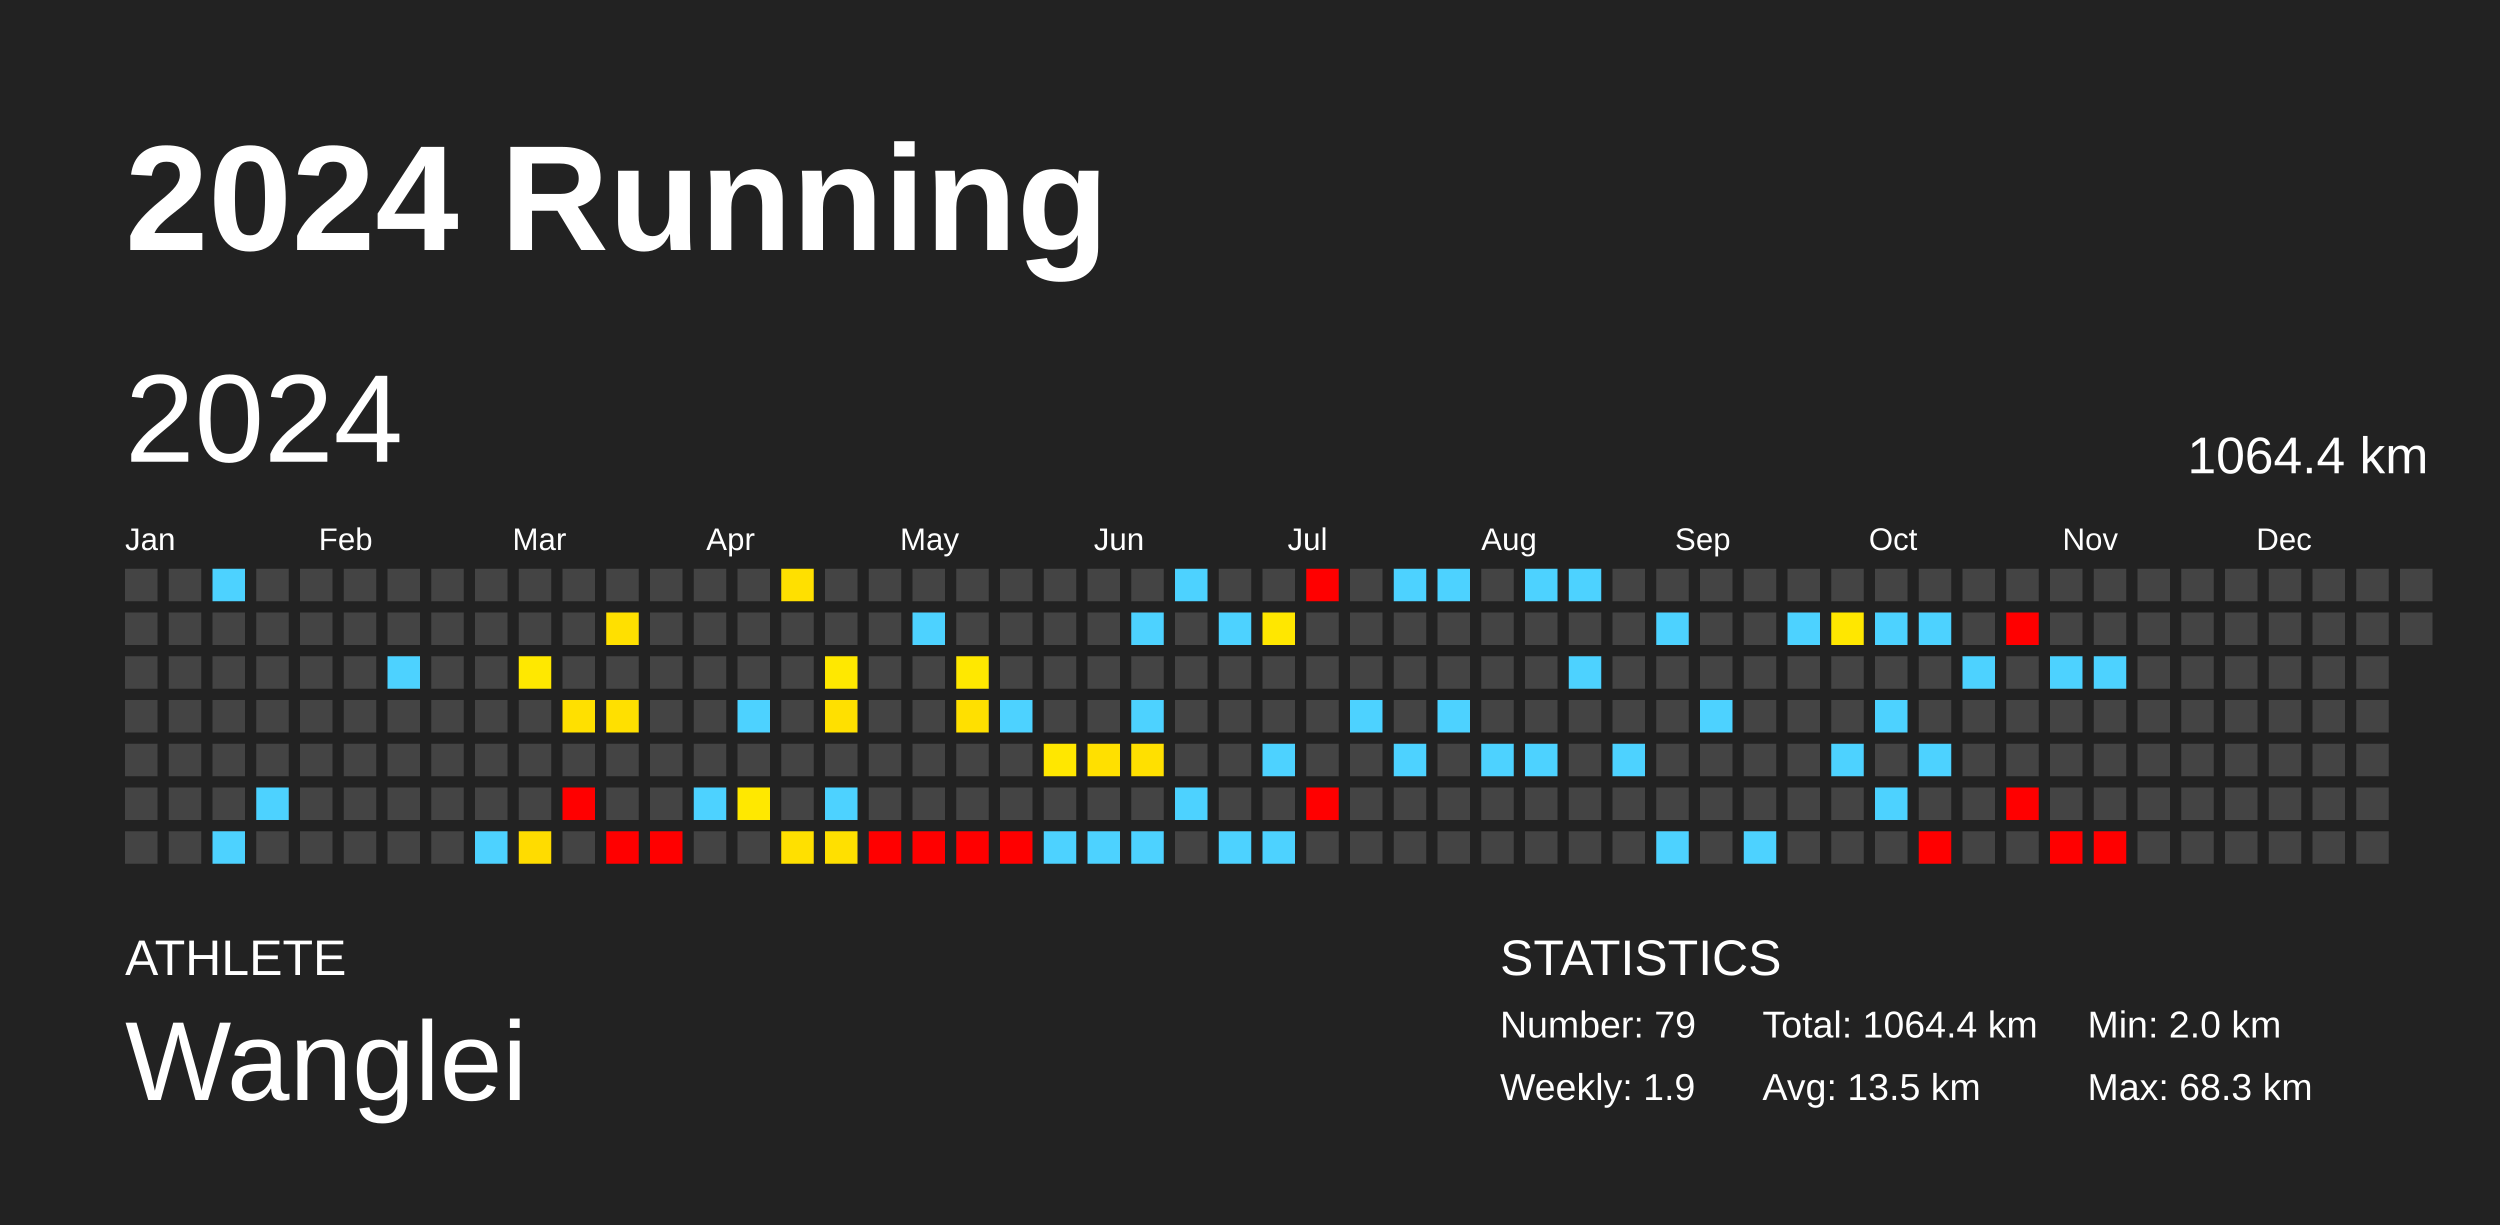
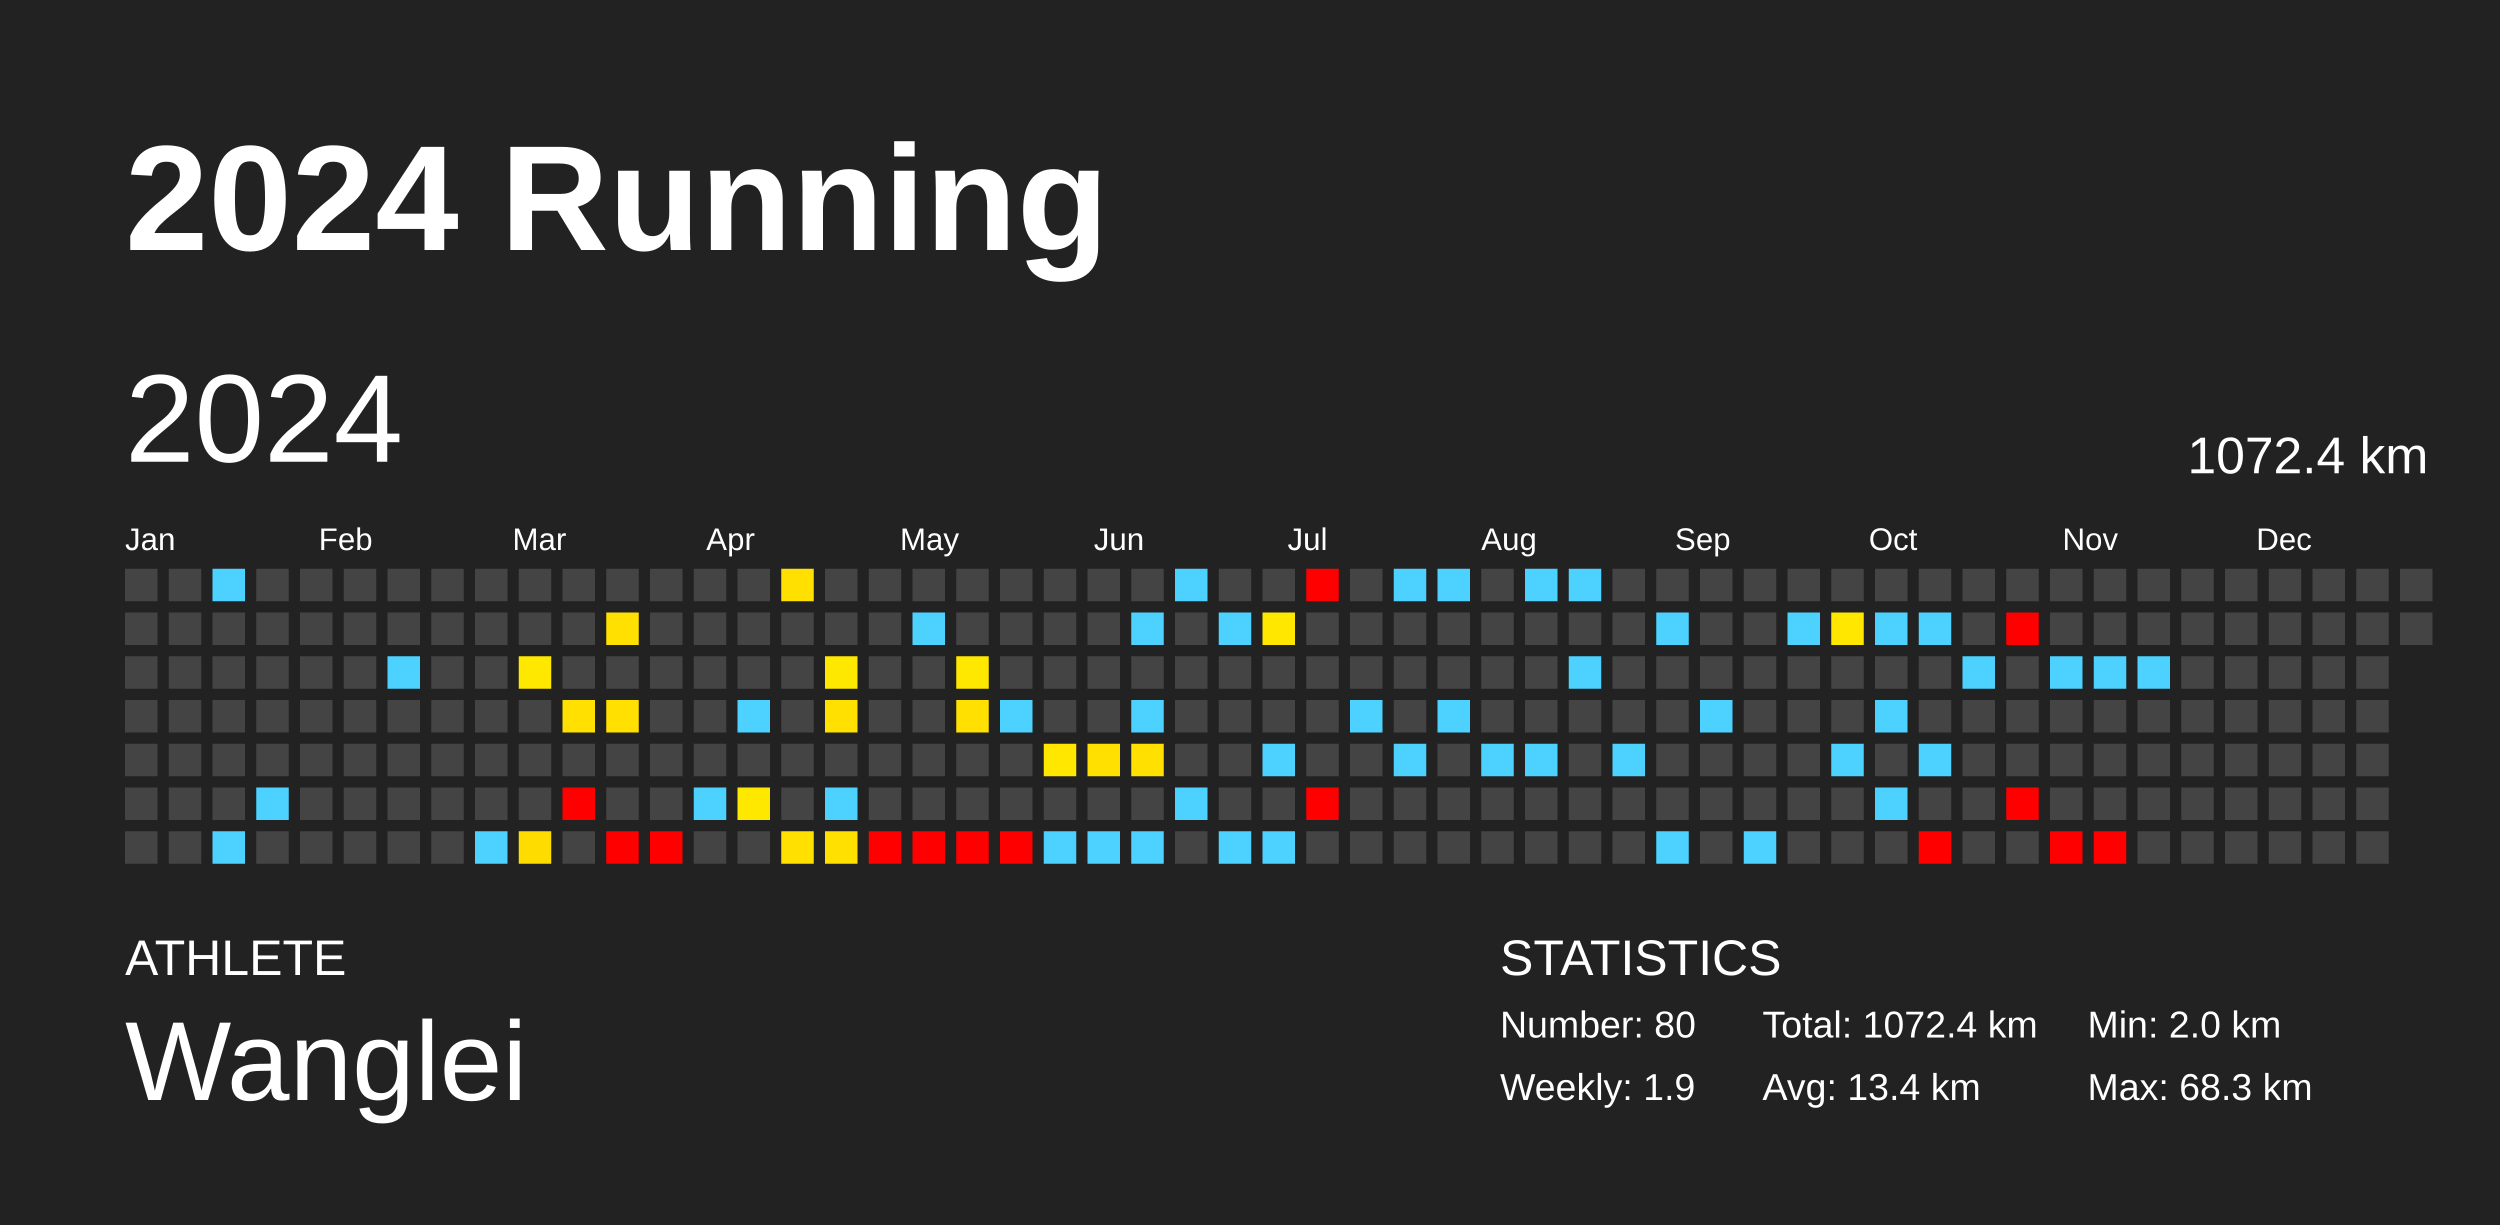
<svg xmlns="http://www.w3.org/2000/svg" baseProfile="full" height="98mm" version="1.1" viewBox="0,0,200,98" width="200mm">
  <defs />
  <rect fill="#222222" height="98" width="200" x="0" y="0" />
  <text fill="#FFFFFF" style="font-size:12px; font-family:Arial; font-weight:bold;" x="10" y="20">2024 Running</text>
  <text fill="#FFFFFF" style="font-size:4px; font-family:Arial" x="10" y="78">ATHLETE</text>
  <text fill="#FFFFFF" style="font-size:9px; font-family:Arial" x="10" y="88">Wanglei</text>
  <text fill="#FFFFFF" style="font-size:4px; font-family:Arial" x="120" y="78">STATISTICS</text>
-   <text fill="#FFFFFF" style="font-size:3px; font-family:Arial" x="120" y="83">Number: 79</text>
+   <text fill="#FFFFFF" style="font-size:3px; font-family:Arial" x="120" y="83">Number: 80</text>
  <text fill="#FFFFFF" style="font-size:3px; font-family:Arial" x="120" y="88">Weekly: 1.9</text>
-   <text fill="#FFFFFF" style="font-size:3px; font-family:Arial" x="141" y="83">Total: 1064.4 km</text>
-   <text fill="#FFFFFF" style="font-size:3px; font-family:Arial" x="141" y="88">Avg: 13.5 km</text>
+   <text fill="#FFFFFF" style="font-size:3px; font-family:Arial" x="141" y="83">Total: 1072.4 km</text>
+   <text fill="#FFFFFF" style="font-size:3px; font-family:Arial" x="141" y="88">Avg: 13.4 km</text>
  <text fill="#FFFFFF" style="font-size:3px; font-family:Arial" x="167" y="83">Min: 2.0 km</text>
  <text fill="#FFFFFF" style="font-size:3px; font-family:Arial" x="167" y="88">Max: 68.3 km</text>
  <text dominant-baseline="hanging" fill="#FFFFFF" style="font-size:10.0px; font-family:Arial;" x="10" y="30">2024</text>
-   <text dominant-baseline="hanging" fill="#FFFFFF" style="font-size:4.125px; font-family:Arial;" x="175" y="35">1064.4 km</text>
+   <text dominant-baseline="hanging" fill="#FFFFFF" style="font-size:4.125px; font-family:Arial;" x="175" y="35">1072.4 km</text>
  <text fill="#FFFFFF" style="font-size:2.5px; font-family:Arial" x="10.0" y="44">Jan</text>
  <text fill="#FFFFFF" style="font-size:2.5px; font-family:Arial" x="25.5" y="44">Feb</text>
  <text fill="#FFFFFF" style="font-size:2.5px; font-family:Arial" x="41.0" y="44">Mar</text>
  <text fill="#FFFFFF" style="font-size:2.5px; font-family:Arial" x="56.5" y="44">Apr</text>
  <text fill="#FFFFFF" style="font-size:2.5px; font-family:Arial" x="72.0" y="44">May</text>
  <text fill="#FFFFFF" style="font-size:2.5px; font-family:Arial" x="87.5" y="44">Jun</text>
  <text fill="#FFFFFF" style="font-size:2.5px; font-family:Arial" x="103.0" y="44">Jul</text>
  <text fill="#FFFFFF" style="font-size:2.5px; font-family:Arial" x="118.5" y="44">Aug</text>
  <text fill="#FFFFFF" style="font-size:2.5px; font-family:Arial" x="134.0" y="44">Sep</text>
  <text fill="#FFFFFF" style="font-size:2.5px; font-family:Arial" x="149.5" y="44">Oct</text>
  <text fill="#FFFFFF" style="font-size:2.5px; font-family:Arial" x="165.0" y="44">Nov</text>
  <text fill="#FFFFFF" style="font-size:2.5px; font-family:Arial" x="180.5" y="44">Dec</text>
  <rect fill="#444444" height="2.6" width="2.6" x="10.0" y="45.5" />
  <rect fill="#444444" height="2.6" width="2.6" x="10.0" y="49.0" />
  <rect fill="#444444" height="2.6" width="2.6" x="10.0" y="52.5" />
  <rect fill="#444444" height="2.6" width="2.6" x="10.0" y="56.0" />
  <rect fill="#444444" height="2.6" width="2.6" x="10.0" y="59.5" />
  <rect fill="#444444" height="2.6" width="2.6" x="10.0" y="63.0" />
  <rect fill="#444444" height="2.6" width="2.6" x="10.0" y="66.5" />
  <rect fill="#444444" height="2.6" width="2.6" x="13.5" y="45.5" />
  <rect fill="#444444" height="2.6" width="2.6" x="13.5" y="49.0" />
  <rect fill="#444444" height="2.6" width="2.6" x="13.5" y="52.5" />
  <rect fill="#444444" height="2.6" width="2.6" x="13.5" y="56.0" />
  <rect fill="#444444" height="2.6" width="2.6" x="13.5" y="59.5" />
  <rect fill="#444444" height="2.6" width="2.6" x="13.5" y="63.0" />
  <rect fill="#444444" height="2.6" width="2.6" x="13.5" y="66.5" />
  <rect fill="#4dd2ff" height="2.6" width="2.6" x="17.0" y="45.5" />
  <rect fill="#444444" height="2.6" width="2.6" x="17.0" y="49.0" />
  <rect fill="#444444" height="2.6" width="2.6" x="17.0" y="52.5" />
  <rect fill="#444444" height="2.6" width="2.6" x="17.0" y="56.0" />
  <rect fill="#444444" height="2.6" width="2.6" x="17.0" y="59.5" />
  <rect fill="#444444" height="2.6" width="2.6" x="17.0" y="63.0" />
  <rect fill="#4dd2ff" height="2.6" width="2.6" x="17.0" y="66.5" />
  <rect fill="#444444" height="2.6" width="2.6" x="20.5" y="45.5" />
  <rect fill="#444444" height="2.6" width="2.6" x="20.5" y="49.0" />
  <rect fill="#444444" height="2.6" width="2.6" x="20.5" y="52.5" />
  <rect fill="#444444" height="2.6" width="2.6" x="20.5" y="56.0" />
  <rect fill="#444444" height="2.6" width="2.6" x="20.5" y="59.5" />
  <rect fill="#4dd2ff" height="2.6" width="2.6" x="20.5" y="63.0" />
  <rect fill="#444444" height="2.6" width="2.6" x="20.5" y="66.5" />
  <rect fill="#444444" height="2.6" width="2.6" x="24.0" y="45.5" />
  <rect fill="#444444" height="2.6" width="2.6" x="24.0" y="49.0" />
  <rect fill="#444444" height="2.6" width="2.6" x="24.0" y="52.5" />
  <rect fill="#444444" height="2.6" width="2.6" x="24.0" y="56.0" />
  <rect fill="#444444" height="2.6" width="2.6" x="24.0" y="59.5" />
  <rect fill="#444444" height="2.6" width="2.6" x="24.0" y="63.0" />
  <rect fill="#444444" height="2.6" width="2.6" x="24.0" y="66.5" />
  <rect fill="#444444" height="2.6" width="2.6" x="27.5" y="45.5" />
  <rect fill="#444444" height="2.6" width="2.6" x="27.5" y="49.0" />
  <rect fill="#444444" height="2.6" width="2.6" x="27.5" y="52.5" />
  <rect fill="#444444" height="2.6" width="2.6" x="27.5" y="56.0" />
  <rect fill="#444444" height="2.6" width="2.6" x="27.5" y="59.5" />
  <rect fill="#444444" height="2.6" width="2.6" x="27.5" y="63.0" />
  <rect fill="#444444" height="2.6" width="2.6" x="27.5" y="66.5" />
  <rect fill="#444444" height="2.6" width="2.6" x="31.0" y="45.5" />
  <rect fill="#444444" height="2.6" width="2.6" x="31.0" y="49.0" />
  <rect fill="#4dd2ff" height="2.6" width="2.6" x="31.0" y="52.5" />
  <rect fill="#444444" height="2.6" width="2.6" x="31.0" y="56.0" />
  <rect fill="#444444" height="2.6" width="2.6" x="31.0" y="59.5" />
  <rect fill="#444444" height="2.6" width="2.6" x="31.0" y="63.0" />
  <rect fill="#444444" height="2.6" width="2.6" x="31.0" y="66.5" />
  <rect fill="#444444" height="2.6" width="2.6" x="34.5" y="45.5" />
  <rect fill="#444444" height="2.6" width="2.6" x="34.5" y="49.0" />
  <rect fill="#444444" height="2.6" width="2.6" x="34.5" y="52.5" />
  <rect fill="#444444" height="2.6" width="2.6" x="34.5" y="56.0" />
  <rect fill="#444444" height="2.6" width="2.6" x="34.5" y="59.5" />
  <rect fill="#444444" height="2.6" width="2.6" x="34.5" y="63.0" />
  <rect fill="#444444" height="2.6" width="2.6" x="34.5" y="66.5" />
  <rect fill="#444444" height="2.6" width="2.6" x="38.0" y="45.5" />
  <rect fill="#444444" height="2.6" width="2.6" x="38.0" y="49.0" />
  <rect fill="#444444" height="2.6" width="2.6" x="38.0" y="52.5" />
  <rect fill="#444444" height="2.6" width="2.6" x="38.0" y="56.0" />
  <rect fill="#444444" height="2.6" width="2.6" x="38.0" y="59.5" />
  <rect fill="#444444" height="2.6" width="2.6" x="38.0" y="63.0" />
  <rect fill="#4dd2ff" height="2.6" width="2.6" x="38.0" y="66.5" />
  <rect fill="#444444" height="2.6" width="2.6" x="41.5" y="45.5" />
  <rect fill="#444444" height="2.6" width="2.6" x="41.5" y="49.0" />
  <rect fill="#ffe800" height="2.6" width="2.6" x="41.5" y="52.5" />
  <rect fill="#444444" height="2.6" width="2.6" x="41.5" y="56.0" />
  <rect fill="#444444" height="2.6" width="2.6" x="41.5" y="59.5" />
  <rect fill="#444444" height="2.6" width="2.6" x="41.5" y="63.0" />
  <rect fill="#ffdc00" height="2.6" width="2.6" x="41.5" y="66.5" />
  <rect fill="#444444" height="2.6" width="2.6" x="45.0" y="45.5" />
  <rect fill="#444444" height="2.6" width="2.6" x="45.0" y="49.0" />
  <rect fill="#444444" height="2.6" width="2.6" x="45.0" y="52.5" />
  <rect fill="#ffe000" height="2.6" width="2.6" x="45.0" y="56.0" />
  <rect fill="#444444" height="2.6" width="2.6" x="45.0" y="59.5" />
  <rect fill="red" height="2.6" width="2.6" x="45.0" y="63.0" />
  <rect fill="#444444" height="2.6" width="2.6" x="45.0" y="66.5" />
  <rect fill="#444444" height="2.6" width="2.6" x="48.5" y="45.5" />
  <rect fill="#ffe000" height="2.6" width="2.6" x="48.5" y="49.0" />
  <rect fill="#444444" height="2.6" width="2.6" x="48.5" y="52.5" />
  <rect fill="#ffe000" height="2.6" width="2.6" x="48.5" y="56.0" />
  <rect fill="#444444" height="2.6" width="2.6" x="48.5" y="59.5" />
  <rect fill="#444444" height="2.6" width="2.6" x="48.5" y="63.0" />
  <rect fill="red" height="2.6" width="2.6" x="48.5" y="66.5" />
  <rect fill="#444444" height="2.6" width="2.6" x="52.0" y="45.5" />
  <rect fill="#444444" height="2.6" width="2.6" x="52.0" y="49.0" />
  <rect fill="#444444" height="2.6" width="2.6" x="52.0" y="52.5" />
  <rect fill="#444444" height="2.6" width="2.6" x="52.0" y="56.0" />
  <rect fill="#444444" height="2.6" width="2.6" x="52.0" y="59.5" />
  <rect fill="#444444" height="2.6" width="2.6" x="52.0" y="63.0" />
  <rect fill="red" height="2.6" width="2.6" x="52.0" y="66.5" />
  <rect fill="#444444" height="2.6" width="2.6" x="55.5" y="45.5" />
  <rect fill="#444444" height="2.6" width="2.6" x="55.5" y="49.0" />
  <rect fill="#444444" height="2.6" width="2.6" x="55.5" y="52.5" />
  <rect fill="#444444" height="2.6" width="2.6" x="55.5" y="56.0" />
  <rect fill="#444444" height="2.6" width="2.6" x="55.5" y="59.5" />
  <rect fill="#4dd2ff" height="2.6" width="2.6" x="55.5" y="63.0" />
  <rect fill="#444444" height="2.6" width="2.6" x="55.5" y="66.5" />
  <rect fill="#444444" height="2.6" width="2.6" x="59.0" y="45.5" />
  <rect fill="#444444" height="2.6" width="2.6" x="59.0" y="49.0" />
  <rect fill="#444444" height="2.6" width="2.6" x="59.0" y="52.5" />
  <rect fill="#4dd2ff" height="2.6" width="2.6" x="59.0" y="56.0" />
  <rect fill="#444444" height="2.6" width="2.6" x="59.0" y="59.5" />
  <rect fill="#ffe800" height="2.6" width="2.6" x="59.0" y="63.0" />
  <rect fill="#444444" height="2.6" width="2.6" x="59.0" y="66.5" />
  <rect fill="#ffe000" height="2.6" width="2.6" x="62.5" y="45.5" />
  <rect fill="#444444" height="2.6" width="2.6" x="62.5" y="49.0" />
  <rect fill="#444444" height="2.6" width="2.6" x="62.5" y="52.5" />
  <rect fill="#444444" height="2.6" width="2.6" x="62.5" y="56.0" />
  <rect fill="#444444" height="2.6" width="2.6" x="62.5" y="59.5" />
  <rect fill="#444444" height="2.6" width="2.6" x="62.5" y="63.0" />
  <rect fill="#ffe000" height="2.6" width="2.6" x="62.5" y="66.5" />
  <rect fill="#444444" height="2.6" width="2.6" x="66.0" y="45.5" />
  <rect fill="#444444" height="2.6" width="2.6" x="66.0" y="49.0" />
  <rect fill="#ffe800" height="2.6" width="2.6" x="66.0" y="52.5" />
  <rect fill="#ffe000" height="2.6" width="2.6" x="66.0" y="56.0" />
  <rect fill="#444444" height="2.6" width="2.6" x="66.0" y="59.5" />
  <rect fill="#4dd2ff" height="2.6" width="2.6" x="66.0" y="63.0" />
  <rect fill="#ffe000" height="2.6" width="2.6" x="66.0" y="66.5" />
  <rect fill="#444444" height="2.6" width="2.6" x="69.5" y="45.5" />
  <rect fill="#444444" height="2.6" width="2.6" x="69.5" y="49.0" />
  <rect fill="#444444" height="2.6" width="2.6" x="69.5" y="52.5" />
  <rect fill="#444444" height="2.6" width="2.6" x="69.5" y="56.0" />
  <rect fill="#444444" height="2.6" width="2.6" x="69.5" y="59.5" />
  <rect fill="#444444" height="2.6" width="2.6" x="69.5" y="63.0" />
  <rect fill="red" height="2.6" width="2.6" x="69.5" y="66.5" />
  <rect fill="#444444" height="2.6" width="2.6" x="73.0" y="45.5" />
  <rect fill="#4dd2ff" height="2.6" width="2.6" x="73.0" y="49.0" />
  <rect fill="#444444" height="2.6" width="2.6" x="73.0" y="52.5" />
  <rect fill="#444444" height="2.6" width="2.6" x="73.0" y="56.0" />
  <rect fill="#444444" height="2.6" width="2.6" x="73.0" y="59.5" />
  <rect fill="#444444" height="2.6" width="2.6" x="73.0" y="63.0" />
  <rect fill="red" height="2.6" width="2.6" x="73.0" y="66.5" />
  <rect fill="#444444" height="2.6" width="2.6" x="76.5" y="45.5" />
  <rect fill="#444444" height="2.6" width="2.6" x="76.5" y="49.0" />
  <rect fill="#ffe800" height="2.6" width="2.6" x="76.5" y="52.5" />
  <rect fill="#ffe000" height="2.6" width="2.6" x="76.5" y="56.0" />
  <rect fill="#444444" height="2.6" width="2.6" x="76.5" y="59.5" />
  <rect fill="#444444" height="2.6" width="2.6" x="76.5" y="63.0" />
  <rect fill="red" height="2.6" width="2.6" x="76.5" y="66.5" />
  <rect fill="#444444" height="2.6" width="2.6" x="80.0" y="45.5" />
  <rect fill="#444444" height="2.6" width="2.6" x="80.0" y="49.0" />
  <rect fill="#444444" height="2.6" width="2.6" x="80.0" y="52.5" />
  <rect fill="#4dd2ff" height="2.6" width="2.6" x="80.0" y="56.0" />
  <rect fill="#444444" height="2.6" width="2.6" x="80.0" y="59.5" />
  <rect fill="#444444" height="2.6" width="2.6" x="80.0" y="63.0" />
  <rect fill="red" height="2.6" width="2.6" x="80.0" y="66.5" />
  <rect fill="#444444" height="2.6" width="2.6" x="83.5" y="45.5" />
  <rect fill="#444444" height="2.6" width="2.6" x="83.5" y="49.0" />
  <rect fill="#444444" height="2.6" width="2.6" x="83.5" y="52.5" />
  <rect fill="#444444" height="2.6" width="2.6" x="83.5" y="56.0" />
  <rect fill="#ffe700" height="2.6" width="2.6" x="83.5" y="59.5" />
  <rect fill="#444444" height="2.6" width="2.6" x="83.5" y="63.0" />
  <rect fill="#4dd2ff" height="2.6" width="2.6" x="83.5" y="66.5" />
  <rect fill="#444444" height="2.6" width="2.6" x="87.0" y="45.5" />
  <rect fill="#444444" height="2.6" width="2.6" x="87.0" y="49.0" />
  <rect fill="#444444" height="2.6" width="2.6" x="87.0" y="52.5" />
  <rect fill="#444444" height="2.6" width="2.6" x="87.0" y="56.0" />
  <rect fill="#ffe000" height="2.6" width="2.6" x="87.0" y="59.5" />
  <rect fill="#444444" height="2.6" width="2.6" x="87.0" y="63.0" />
  <rect fill="#4dd2ff" height="2.6" width="2.6" x="87.0" y="66.5" />
  <rect fill="#444444" height="2.6" width="2.6" x="90.5" y="45.5" />
  <rect fill="#4dd2ff" height="2.6" width="2.6" x="90.5" y="49.0" />
  <rect fill="#444444" height="2.6" width="2.6" x="90.5" y="52.5" />
  <rect fill="#4dd2ff" height="2.6" width="2.6" x="90.5" y="56.0" />
  <rect fill="#ffe000" height="2.6" width="2.6" x="90.5" y="59.5" />
  <rect fill="#444444" height="2.6" width="2.6" x="90.5" y="63.0" />
  <rect fill="#4dd2ff" height="2.6" width="2.6" x="90.5" y="66.5" />
  <rect fill="#4dd2ff" height="2.6" width="2.6" x="94.0" y="45.5" />
  <rect fill="#444444" height="2.6" width="2.6" x="94.0" y="49.0" />
  <rect fill="#444444" height="2.6" width="2.6" x="94.0" y="52.5" />
  <rect fill="#444444" height="2.6" width="2.6" x="94.0" y="56.0" />
  <rect fill="#444444" height="2.6" width="2.6" x="94.0" y="59.5" />
  <rect fill="#4dd2ff" height="2.6" width="2.6" x="94.0" y="63.0" />
  <rect fill="#444444" height="2.6" width="2.6" x="94.0" y="66.5" />
  <rect fill="#444444" height="2.6" width="2.6" x="97.5" y="45.5" />
  <rect fill="#4dd2ff" height="2.6" width="2.6" x="97.5" y="49.0" />
  <rect fill="#444444" height="2.6" width="2.6" x="97.5" y="52.5" />
  <rect fill="#444444" height="2.6" width="2.6" x="97.5" y="56.0" />
  <rect fill="#444444" height="2.6" width="2.6" x="97.5" y="59.5" />
  <rect fill="#444444" height="2.6" width="2.6" x="97.5" y="63.0" />
  <rect fill="#4dd2ff" height="2.6" width="2.6" x="97.5" y="66.5" />
  <rect fill="#444444" height="2.6" width="2.6" x="101.0" y="45.5" />
  <rect fill="#ffe700" height="2.6" width="2.6" x="101.0" y="49.0" />
  <rect fill="#444444" height="2.6" width="2.6" x="101.0" y="52.5" />
  <rect fill="#444444" height="2.6" width="2.6" x="101.0" y="56.0" />
  <rect fill="#4dd2ff" height="2.6" width="2.6" x="101.0" y="59.5" />
  <rect fill="#444444" height="2.6" width="2.6" x="101.0" y="63.0" />
  <rect fill="#4dd2ff" height="2.6" width="2.6" x="101.0" y="66.5" />
  <rect fill="red" height="2.6" width="2.6" x="104.5" y="45.5" />
  <rect fill="#444444" height="2.6" width="2.6" x="104.5" y="49.0" />
  <rect fill="#444444" height="2.6" width="2.6" x="104.5" y="52.5" />
  <rect fill="#444444" height="2.6" width="2.6" x="104.5" y="56.0" />
  <rect fill="#444444" height="2.6" width="2.6" x="104.5" y="59.5" />
  <rect fill="red" height="2.6" width="2.6" x="104.5" y="63.0" />
  <rect fill="#444444" height="2.6" width="2.6" x="104.5" y="66.5" />
  <rect fill="#444444" height="2.6" width="2.6" x="108.0" y="45.5" />
  <rect fill="#444444" height="2.6" width="2.6" x="108.0" y="49.0" />
  <rect fill="#444444" height="2.6" width="2.6" x="108.0" y="52.5" />
  <rect fill="#4dd2ff" height="2.6" width="2.6" x="108.0" y="56.0" />
  <rect fill="#444444" height="2.6" width="2.6" x="108.0" y="59.5" />
  <rect fill="#444444" height="2.6" width="2.6" x="108.0" y="63.0" />
  <rect fill="#444444" height="2.6" width="2.6" x="108.0" y="66.5" />
  <rect fill="#4dd2ff" height="2.6" width="2.6" x="111.5" y="45.5" />
  <rect fill="#444444" height="2.6" width="2.6" x="111.5" y="49.0" />
  <rect fill="#444444" height="2.6" width="2.6" x="111.5" y="52.5" />
  <rect fill="#444444" height="2.6" width="2.6" x="111.5" y="56.0" />
  <rect fill="#4dd2ff" height="2.6" width="2.6" x="111.5" y="59.5" />
  <rect fill="#444444" height="2.6" width="2.6" x="111.5" y="63.0" />
  <rect fill="#444444" height="2.6" width="2.6" x="111.5" y="66.5" />
  <rect fill="#4dd2ff" height="2.6" width="2.6" x="115.0" y="45.5" />
  <rect fill="#444444" height="2.6" width="2.6" x="115.0" y="49.0" />
  <rect fill="#444444" height="2.6" width="2.6" x="115.0" y="52.5" />
  <rect fill="#4dd2ff" height="2.6" width="2.6" x="115.0" y="56.0" />
  <rect fill="#444444" height="2.6" width="2.6" x="115.0" y="59.5" />
  <rect fill="#444444" height="2.6" width="2.6" x="115.0" y="63.0" />
  <rect fill="#444444" height="2.6" width="2.6" x="115.0" y="66.5" />
  <rect fill="#444444" height="2.6" width="2.6" x="118.5" y="45.5" />
  <rect fill="#444444" height="2.6" width="2.6" x="118.5" y="49.0" />
  <rect fill="#444444" height="2.6" width="2.6" x="118.5" y="52.5" />
  <rect fill="#444444" height="2.6" width="2.6" x="118.5" y="56.0" />
  <rect fill="#4dd2ff" height="2.6" width="2.6" x="118.5" y="59.5" />
  <rect fill="#444444" height="2.6" width="2.6" x="118.5" y="63.0" />
  <rect fill="#444444" height="2.6" width="2.6" x="118.5" y="66.5" />
  <rect fill="#4dd2ff" height="2.6" width="2.6" x="122.0" y="45.5" />
  <rect fill="#444444" height="2.6" width="2.6" x="122.0" y="49.0" />
  <rect fill="#444444" height="2.6" width="2.6" x="122.0" y="52.5" />
  <rect fill="#444444" height="2.6" width="2.6" x="122.0" y="56.0" />
  <rect fill="#4dd2ff" height="2.6" width="2.6" x="122.0" y="59.5" />
  <rect fill="#444444" height="2.6" width="2.6" x="122.0" y="63.0" />
  <rect fill="#444444" height="2.6" width="2.6" x="122.0" y="66.5" />
  <rect fill="#4dd2ff" height="2.6" width="2.6" x="125.5" y="45.5" />
  <rect fill="#444444" height="2.6" width="2.6" x="125.5" y="49.0" />
  <rect fill="#4dd2ff" height="2.6" width="2.6" x="125.5" y="52.5" />
  <rect fill="#444444" height="2.6" width="2.6" x="125.5" y="56.0" />
  <rect fill="#444444" height="2.6" width="2.6" x="125.5" y="59.5" />
  <rect fill="#444444" height="2.6" width="2.6" x="125.5" y="63.0" />
  <rect fill="#444444" height="2.6" width="2.6" x="125.5" y="66.5" />
  <rect fill="#444444" height="2.6" width="2.6" x="129.0" y="45.5" />
  <rect fill="#444444" height="2.6" width="2.6" x="129.0" y="49.0" />
  <rect fill="#444444" height="2.6" width="2.6" x="129.0" y="52.5" />
  <rect fill="#444444" height="2.6" width="2.6" x="129.0" y="56.0" />
  <rect fill="#4dd2ff" height="2.6" width="2.6" x="129.0" y="59.5" />
  <rect fill="#444444" height="2.6" width="2.6" x="129.0" y="63.0" />
  <rect fill="#444444" height="2.6" width="2.6" x="129.0" y="66.5" />
  <rect fill="#444444" height="2.6" width="2.6" x="132.5" y="45.5" />
  <rect fill="#4dd2ff" height="2.6" width="2.6" x="132.5" y="49.0" />
  <rect fill="#444444" height="2.6" width="2.6" x="132.5" y="52.5" />
  <rect fill="#444444" height="2.6" width="2.6" x="132.5" y="56.0" />
  <rect fill="#444444" height="2.6" width="2.6" x="132.5" y="59.5" />
  <rect fill="#444444" height="2.6" width="2.6" x="132.5" y="63.0" />
  <rect fill="#4dd2ff" height="2.6" width="2.6" x="132.5" y="66.5" />
  <rect fill="#444444" height="2.6" width="2.6" x="136.0" y="45.5" />
  <rect fill="#444444" height="2.6" width="2.6" x="136.0" y="49.0" />
  <rect fill="#444444" height="2.6" width="2.6" x="136.0" y="52.5" />
  <rect fill="#4dd2ff" height="2.6" width="2.6" x="136.0" y="56.0" />
  <rect fill="#444444" height="2.6" width="2.6" x="136.0" y="59.5" />
  <rect fill="#444444" height="2.6" width="2.6" x="136.0" y="63.0" />
  <rect fill="#444444" height="2.6" width="2.6" x="136.0" y="66.5" />
  <rect fill="#444444" height="2.6" width="2.6" x="139.5" y="45.5" />
  <rect fill="#444444" height="2.6" width="2.6" x="139.5" y="49.0" />
  <rect fill="#444444" height="2.6" width="2.6" x="139.5" y="52.5" />
  <rect fill="#444444" height="2.6" width="2.6" x="139.5" y="56.0" />
  <rect fill="#444444" height="2.6" width="2.6" x="139.5" y="59.5" />
  <rect fill="#444444" height="2.6" width="2.6" x="139.5" y="63.0" />
  <rect fill="#4dd2ff" height="2.6" width="2.6" x="139.5" y="66.5" />
  <rect fill="#444444" height="2.6" width="2.6" x="143.0" y="45.5" />
  <rect fill="#4dd2ff" height="2.6" width="2.6" x="143.0" y="49.0" />
  <rect fill="#444444" height="2.6" width="2.6" x="143.0" y="52.5" />
  <rect fill="#444444" height="2.6" width="2.6" x="143.0" y="56.0" />
  <rect fill="#444444" height="2.6" width="2.6" x="143.0" y="59.5" />
  <rect fill="#444444" height="2.6" width="2.6" x="143.0" y="63.0" />
  <rect fill="#444444" height="2.6" width="2.6" x="143.0" y="66.5" />
  <rect fill="#444444" height="2.6" width="2.6" x="146.5" y="45.5" />
  <rect fill="#ffe700" height="2.6" width="2.6" x="146.5" y="49.0" />
  <rect fill="#444444" height="2.6" width="2.6" x="146.5" y="52.5" />
  <rect fill="#444444" height="2.6" width="2.6" x="146.5" y="56.0" />
  <rect fill="#4dd2ff" height="2.6" width="2.6" x="146.5" y="59.5" />
  <rect fill="#444444" height="2.6" width="2.6" x="146.5" y="63.0" />
  <rect fill="#444444" height="2.6" width="2.6" x="146.5" y="66.5" />
  <rect fill="#444444" height="2.6" width="2.6" x="150.0" y="45.5" />
  <rect fill="#4dd2ff" height="2.6" width="2.6" x="150.0" y="49.0" />
  <rect fill="#444444" height="2.6" width="2.6" x="150.0" y="52.5" />
  <rect fill="#4dd2ff" height="2.6" width="2.6" x="150.0" y="56.0" />
  <rect fill="#444444" height="2.6" width="2.6" x="150.0" y="59.5" />
  <rect fill="#4dd2ff" height="2.6" width="2.6" x="150.0" y="63.0" />
  <rect fill="#444444" height="2.6" width="2.6" x="150.0" y="66.5" />
  <rect fill="#444444" height="2.6" width="2.6" x="153.5" y="45.5" />
  <rect fill="#4dd2ff" height="2.6" width="2.6" x="153.5" y="49.0" />
  <rect fill="#444444" height="2.6" width="2.6" x="153.5" y="52.5" />
  <rect fill="#444444" height="2.6" width="2.6" x="153.5" y="56.0" />
  <rect fill="#4dd2ff" height="2.6" width="2.6" x="153.5" y="59.5" />
  <rect fill="#444444" height="2.6" width="2.6" x="153.5" y="63.0" />
  <rect fill="red" height="2.6" width="2.6" x="153.5" y="66.5" />
  <rect fill="#444444" height="2.6" width="2.6" x="157.0" y="45.5" />
  <rect fill="#444444" height="2.6" width="2.6" x="157.0" y="49.0" />
  <rect fill="#4dd2ff" height="2.6" width="2.6" x="157.0" y="52.5" />
  <rect fill="#444444" height="2.6" width="2.6" x="157.0" y="56.0" />
  <rect fill="#444444" height="2.6" width="2.6" x="157.0" y="59.5" />
  <rect fill="#444444" height="2.6" width="2.6" x="157.0" y="63.0" />
  <rect fill="#444444" height="2.6" width="2.6" x="157.0" y="66.5" />
  <rect fill="#444444" height="2.6" width="2.6" x="160.5" y="45.5" />
  <rect fill="red" height="2.6" width="2.6" x="160.5" y="49.0" />
  <rect fill="#444444" height="2.6" width="2.6" x="160.5" y="52.5" />
  <rect fill="#444444" height="2.6" width="2.6" x="160.5" y="56.0" />
  <rect fill="#444444" height="2.6" width="2.6" x="160.5" y="59.5" />
  <rect fill="red" height="2.6" width="2.6" x="160.5" y="63.0" />
  <rect fill="#444444" height="2.6" width="2.6" x="160.5" y="66.5" />
  <rect fill="#444444" height="2.6" width="2.6" x="164.0" y="45.5" />
  <rect fill="#444444" height="2.6" width="2.6" x="164.0" y="49.0" />
  <rect fill="#4dd2ff" height="2.6" width="2.6" x="164.0" y="52.5" />
  <rect fill="#444444" height="2.6" width="2.6" x="164.0" y="56.0" />
  <rect fill="#444444" height="2.6" width="2.6" x="164.0" y="59.5" />
  <rect fill="#444444" height="2.6" width="2.6" x="164.0" y="63.0" />
  <rect fill="red" height="2.6" width="2.6" x="164.0" y="66.5" />
  <rect fill="#444444" height="2.6" width="2.6" x="167.5" y="45.5" />
  <rect fill="#444444" height="2.6" width="2.6" x="167.5" y="49.0" />
  <rect fill="#4dd2ff" height="2.6" width="2.6" x="167.5" y="52.5" />
  <rect fill="#444444" height="2.6" width="2.6" x="167.5" y="56.0" />
  <rect fill="#444444" height="2.6" width="2.6" x="167.5" y="59.5" />
  <rect fill="#444444" height="2.6" width="2.6" x="167.5" y="63.0" />
  <rect fill="red" height="2.6" width="2.6" x="167.5" y="66.5" />
  <rect fill="#444444" height="2.6" width="2.6" x="171.0" y="45.5" />
  <rect fill="#444444" height="2.6" width="2.6" x="171.0" y="49.0" />
-   <rect fill="#444444" height="2.6" width="2.6" x="171.0" y="52.5" />
+   <rect fill="#4dd2ff" height="2.6" width="2.6" x="171.0" y="52.5" />
  <rect fill="#444444" height="2.6" width="2.6" x="171.0" y="56.0" />
  <rect fill="#444444" height="2.6" width="2.6" x="171.0" y="59.5" />
  <rect fill="#444444" height="2.6" width="2.6" x="171.0" y="63.0" />
  <rect fill="#444444" height="2.6" width="2.6" x="171.0" y="66.5" />
  <rect fill="#444444" height="2.6" width="2.6" x="174.5" y="45.5" />
  <rect fill="#444444" height="2.6" width="2.6" x="174.5" y="49.0" />
  <rect fill="#444444" height="2.6" width="2.6" x="174.5" y="52.5" />
  <rect fill="#444444" height="2.6" width="2.6" x="174.5" y="56.0" />
  <rect fill="#444444" height="2.6" width="2.6" x="174.5" y="59.5" />
  <rect fill="#444444" height="2.6" width="2.6" x="174.5" y="63.0" />
  <rect fill="#444444" height="2.6" width="2.6" x="174.5" y="66.5" />
  <rect fill="#444444" height="2.6" width="2.6" x="178.0" y="45.5" />
  <rect fill="#444444" height="2.6" width="2.6" x="178.0" y="49.0" />
  <rect fill="#444444" height="2.6" width="2.6" x="178.0" y="52.5" />
  <rect fill="#444444" height="2.6" width="2.6" x="178.0" y="56.0" />
  <rect fill="#444444" height="2.6" width="2.6" x="178.0" y="59.5" />
  <rect fill="#444444" height="2.6" width="2.6" x="178.0" y="63.0" />
  <rect fill="#444444" height="2.6" width="2.6" x="178.0" y="66.5" />
  <rect fill="#444444" height="2.6" width="2.6" x="181.5" y="45.5" />
  <rect fill="#444444" height="2.6" width="2.6" x="181.5" y="49.0" />
  <rect fill="#444444" height="2.6" width="2.6" x="181.5" y="52.5" />
  <rect fill="#444444" height="2.6" width="2.6" x="181.5" y="56.0" />
  <rect fill="#444444" height="2.6" width="2.6" x="181.5" y="59.5" />
  <rect fill="#444444" height="2.6" width="2.6" x="181.5" y="63.0" />
  <rect fill="#444444" height="2.6" width="2.6" x="181.5" y="66.5" />
  <rect fill="#444444" height="2.6" width="2.6" x="185.0" y="45.5" />
  <rect fill="#444444" height="2.6" width="2.6" x="185.0" y="49.0" />
  <rect fill="#444444" height="2.6" width="2.6" x="185.0" y="52.5" />
  <rect fill="#444444" height="2.6" width="2.6" x="185.0" y="56.0" />
  <rect fill="#444444" height="2.6" width="2.6" x="185.0" y="59.5" />
  <rect fill="#444444" height="2.6" width="2.6" x="185.0" y="63.0" />
  <rect fill="#444444" height="2.6" width="2.6" x="185.0" y="66.5" />
  <rect fill="#444444" height="2.6" width="2.6" x="188.5" y="45.5" />
  <rect fill="#444444" height="2.6" width="2.6" x="188.5" y="49.0" />
  <rect fill="#444444" height="2.6" width="2.6" x="188.5" y="52.5" />
  <rect fill="#444444" height="2.6" width="2.6" x="188.5" y="56.0" />
  <rect fill="#444444" height="2.6" width="2.6" x="188.5" y="59.5" />
  <rect fill="#444444" height="2.6" width="2.6" x="188.5" y="63.0" />
  <rect fill="#444444" height="2.6" width="2.6" x="188.5" y="66.5" />
  <rect fill="#444444" height="2.6" width="2.6" x="192.0" y="45.5" />
  <rect fill="#444444" height="2.6" width="2.6" x="192.0" y="49.0" />
</svg>
